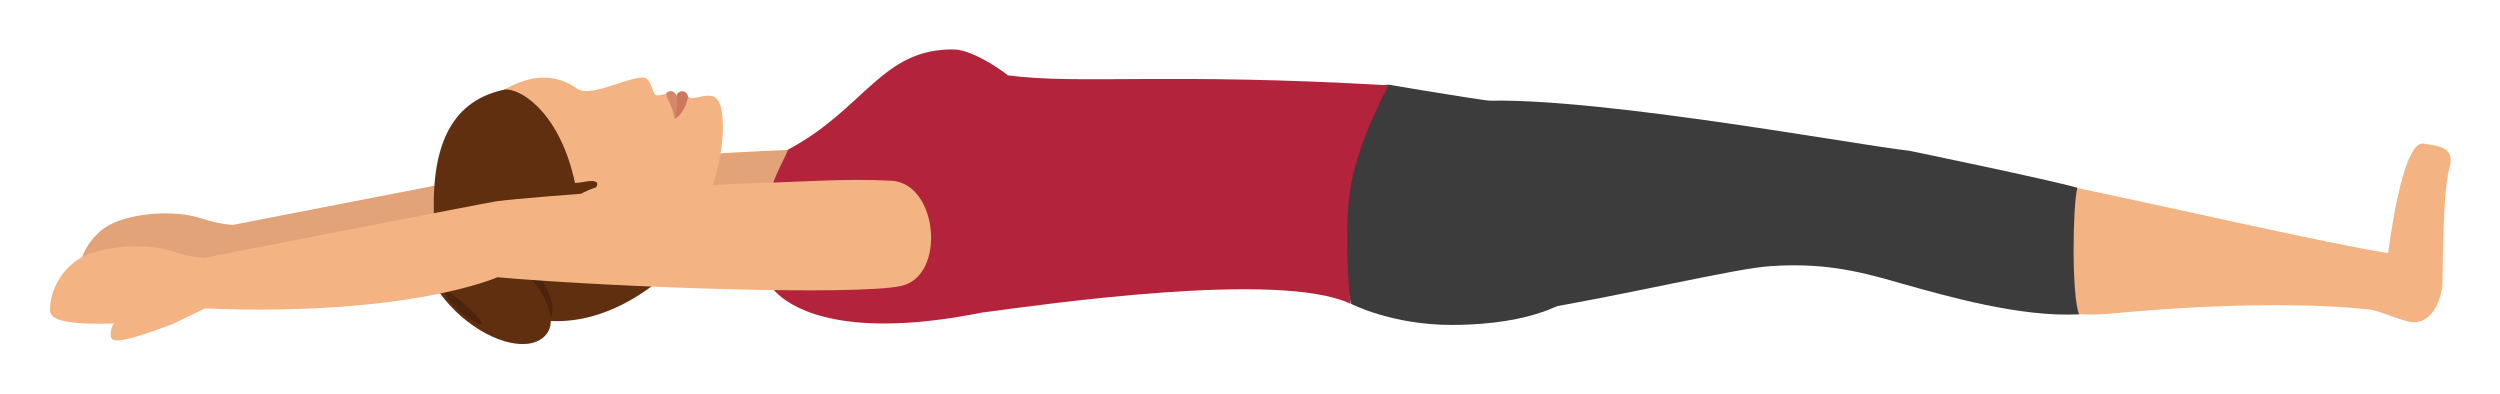
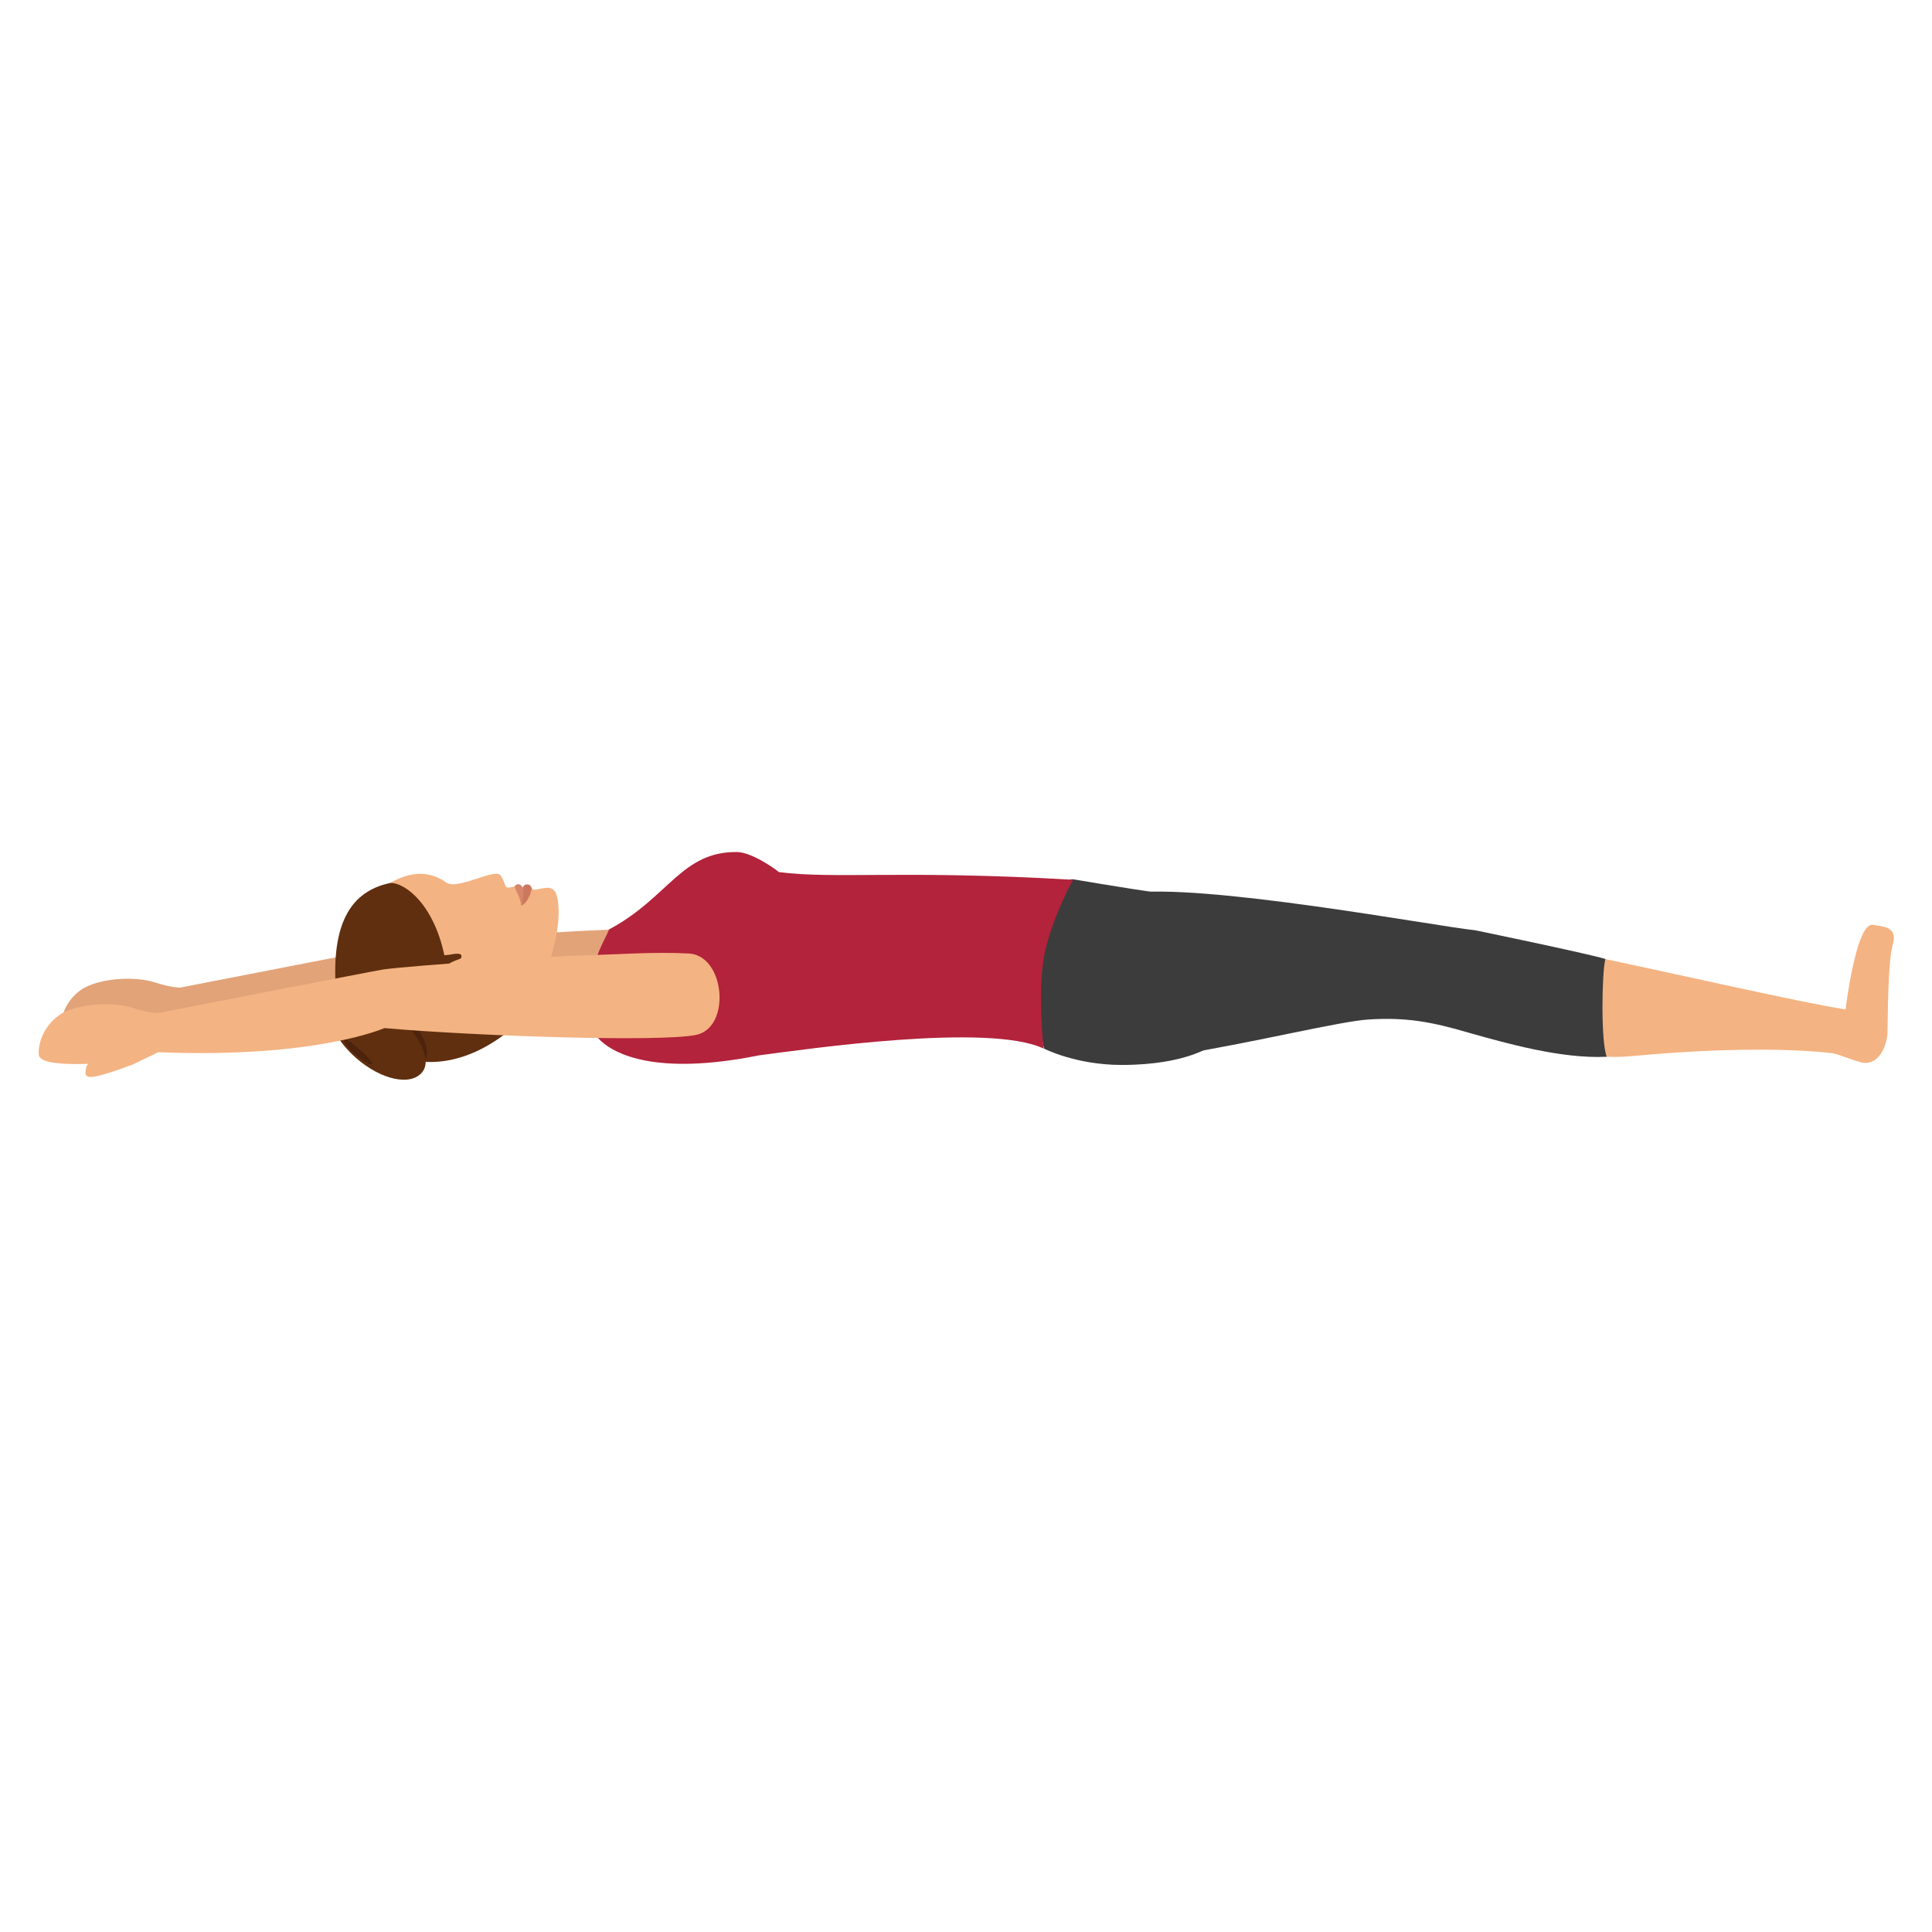
- <svg xmlns="http://www.w3.org/2000/svg" viewBox="25.1 208.2 424.7 66.9">
+ <svg xmlns="http://www.w3.org/2000/svg" viewBox="25.1 29.3 424.7 424.7">
  <path fill="#e2a379" d="M38.5 255.4c.1 3.7 15.9 1.4 20.7 2.3l5.6-2.7c34.7 1.4 49.7-5.3 49.7-5.3 20.7 1.8 60.7 3.1 68.5 1.5s6.4-17.5-1.6-17.9c-7.9-.4-15 .2-22.9 .4s-37.3 2.2-44.2 3.1c-.9 .1-49.6 9.6-49.6 9.6s-2 0-5.4-1.1c-4.6-1.5-11.5-.9-15.2 .9C40.8 247.8 38.3 251.6 38.5 255.4z" />
  <path fill="#e2a379" d="M54.3 256.2c0 0-5-.3-5.4 2.4-.4 2.2-.2 3 10.3-.9C59.1 257.6 58.9 256.1 54.3 256.2z" />
  <path fill="#3d3c3c" d="M254.6 259.8c0 0 6.9 3.6 17.1 3.6 14.5 0 20-4.4 20-4.4s7.3-30.8 .1-31.7c-13.5-1.8-24.2-3.6-30.7-4.7-4.5-.7-10.2 20-10.2 20L254.6 259.8z" />
  <path fill="#b3233b" d="M187.2 216.6c-12.3-.2-15.2 10.1-28.2 17-1.6 .9-5.9 8.5-6 12.5 0 4.4 .7 8.9 4.4 12.2 2.8 2.5 11.6 7.6 34.5 3 10.7-1.4 50.6-7.2 62.6-1.5 0 0-1.5-13.7 .4-21.7s6.1-15.4 6.1-15.4c-37.4-2.2-52.4-.1-64.7-1.7C196.3 220.9 190.7 216.7 187.2 216.6z" />
  <path fill="#e2a379" d="M153.8 236.8c0 0-8.8 3.3-16.8 5.5l-.7 13.4c7.9-2.8 18.7-1 18.7-1-1.5-12.5 2.7-17.8 4-21.1L153.8 236.8z" />
  <path fill="#f4b382" d="M123.2 223.3c-5.2-3.7-10.3-1.2-13.2 .6-9 5.7-9.7 11.7-9.5 19.4 .3 10.2 27.1 13.3 31.6 12.3 11.7-2.6 15.8-18.9 15.8-25.6 0-7.3-2.5-5.4-5.4-5.1-.1 0-.5-.3-.5-.3-1 0-2.4 .1-3.7-.5 0 0-.9 .3-1.4 .3-.3 0-.5 0-.7-.4-.4-1.1-.8-2.1-1.2-2.4C133.6 220.3 125.6 225 123.2 223.3z" />
  <path fill="#d6876b" d="M139.7 228.4c0 0 .4-.7 .3-4-.2-.4-.7-1.1-1.6-.5C137.8 224.3 139.4 226 139.7 228.4z" />
  <path fill="#cc785e" d="M139.7 228.4c0 0 1.7-.7 2.3-3.8-.1-.4-.4-.8-.6-.8-1-.4-1.4 .6-1.4 .6C140.1 227.6 139.7 228.4 139.7 228.4z" />
  <path fill="#602f0f" d="M98.8 244.1c.3 12.4 18.6 28.4 39.2 11 1.4-1.2 3-3.8 0-7.6-2.1-2.7-4.9-4.5-4.9-4.5-.8-.5-1.7-1.1-2.7-1.7-1.1-.6-7.2 .3-7.4-.9-2.2-12.1-8.8-17.1-12.1-17C103.2 225 98.5 230.8 98.8 244.1z" />
  <path fill="#f4b382" d="M129.7 245.2c5.4-2 5.6-4.3 5.3-7.6l-8.5 2.1-3.4 1.8C123.4 244.7 124.2 247.2 129.7 245.2z" />
  <path fill="#4c230c" d="M118.2 262.9c-2.4 3-8.4 1.8-13.4-2.6s-7.2-10.4-4.8-13.3c2.4-3 7-1.4 12 3C117 254.4 120.6 260 118.2 262.9z" />
  <path fill="#602f0f" d="M124.3 239.1c-1 .2-1.9 .2-2.6 .2-1.1 0-1.7-.1-1.7-.1l1.4 3.6c.5 0 1.1 0 1.6 0 0 0-.1-.4-.4-1.1v.1c.8-.5 2-1.2 3.8-1.8C126.4 239.9 127.4 238.5 124.3 239.1z" />
  <path fill="#602f0f" d="M117.9 265c-2.5 3.1-9 1.7-14.5-3.1-5.5-4.8-7.9-11.3-5.4-14.4s7.5-1.3 13 3.5C116.5 255.8 120.4 261.9 117.9 265z" />
  <path fill="#4c230c" d="M106.9 263.2c-.3 .3-1.9-.6-3.6-2-1.7-1.5-2.8-3-2.5-3.3s1.6 .5 3.2 2C105.7 261.3 107.1 262.9 106.9 263.2z" />
  <path fill="#f4b382" d="M441.2 236.8c-1.2 4-1.1 18.4-1.2 19.9-.4 3.6-2.5 7-5.9 6.1-2.6-.7-4.8-1.8-6.4-2-8.7-1-23.7-1.2-43.2 .6-2.3 .2-3.6 .3-6.1 .2-9.9-.3-4.2-22.2-.6-21.5 16.8 3.5 42.3 9.4 53 11.1 0 0 2.3-19.2 6-18.6C438.9 233 442.3 232.9 441.2 236.8z" />
  <path fill="#3d3c3c" d="M347.9 256.3c8.2 2.3 20.4 5.8 30.4 5.3-1.3-3.2-1.1-18.4-.3-21.5-4.4-1.3-28.6-6.3-28.6-6.3-8.8-.9-60.5-10.6-76.5-8.1-4.1 .5-7.8 1.3-10.8 2.2-5.8 1.7 16.4 34.1 22.3 33.2 16.7-2.7 35.7-7.4 41.7-7.7C334.1 252.9 339.8 253.9 347.9 256.3z" />
  <path fill="#f4b382" d="M33.6 261c.1 3.7 15.9 1.4 20.7 2.3l5.6-2.7c34.7 1.4 49.7-5.3 49.7-5.3 20.7 1.8 60.7 3.1 68.5 1.5s6.4-17.5-1.6-17.9c-7.9-.4-15 .2-22.9 .4s-37.3 2.2-44.2 3.1c-.9 .1-49.6 9.6-49.6 9.6s-2 0-5.4-1.1c-4.6-1.5-11.5-.9-15.2 .9C35.9 253.5 33.5 257.3 33.6 261z" />
  <path fill="#f4b382" d="M49.4 261.8c0 0-5-.3-5.4 2.4-.4 2.2-.2 3 10.3-.9C54.3 263.3 54.1 261.8 49.4 261.8z" />
</svg>
